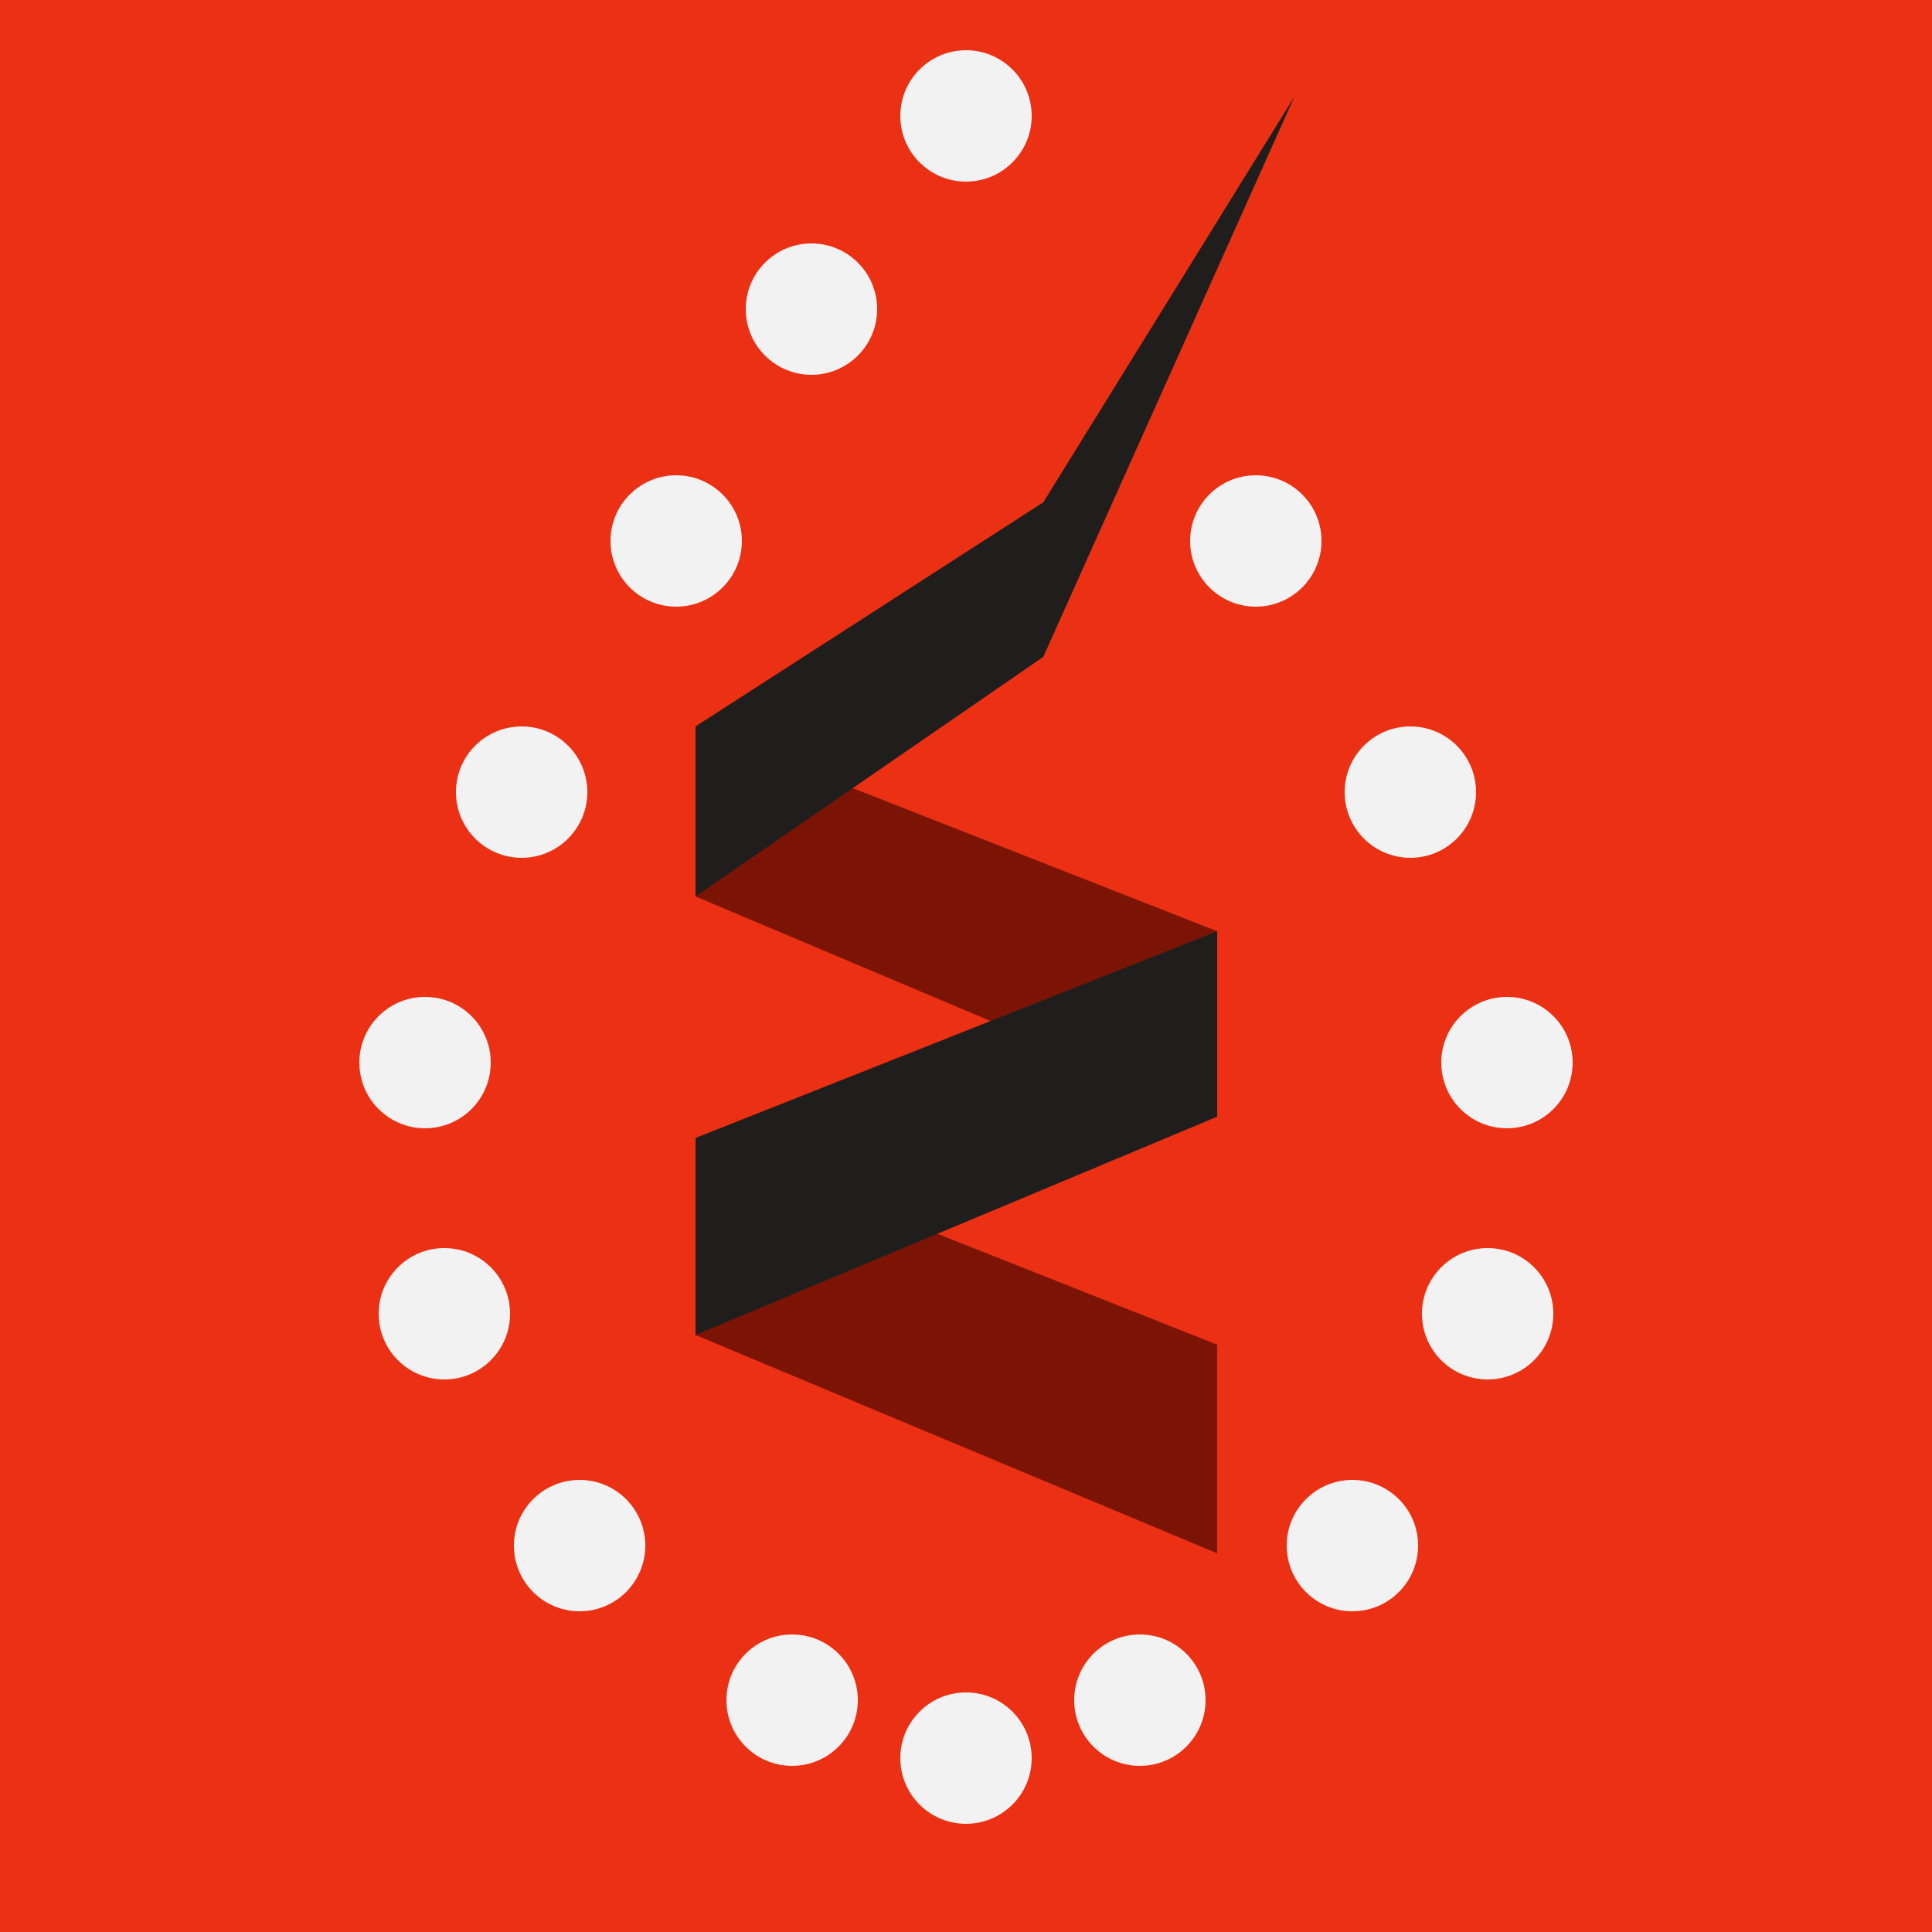
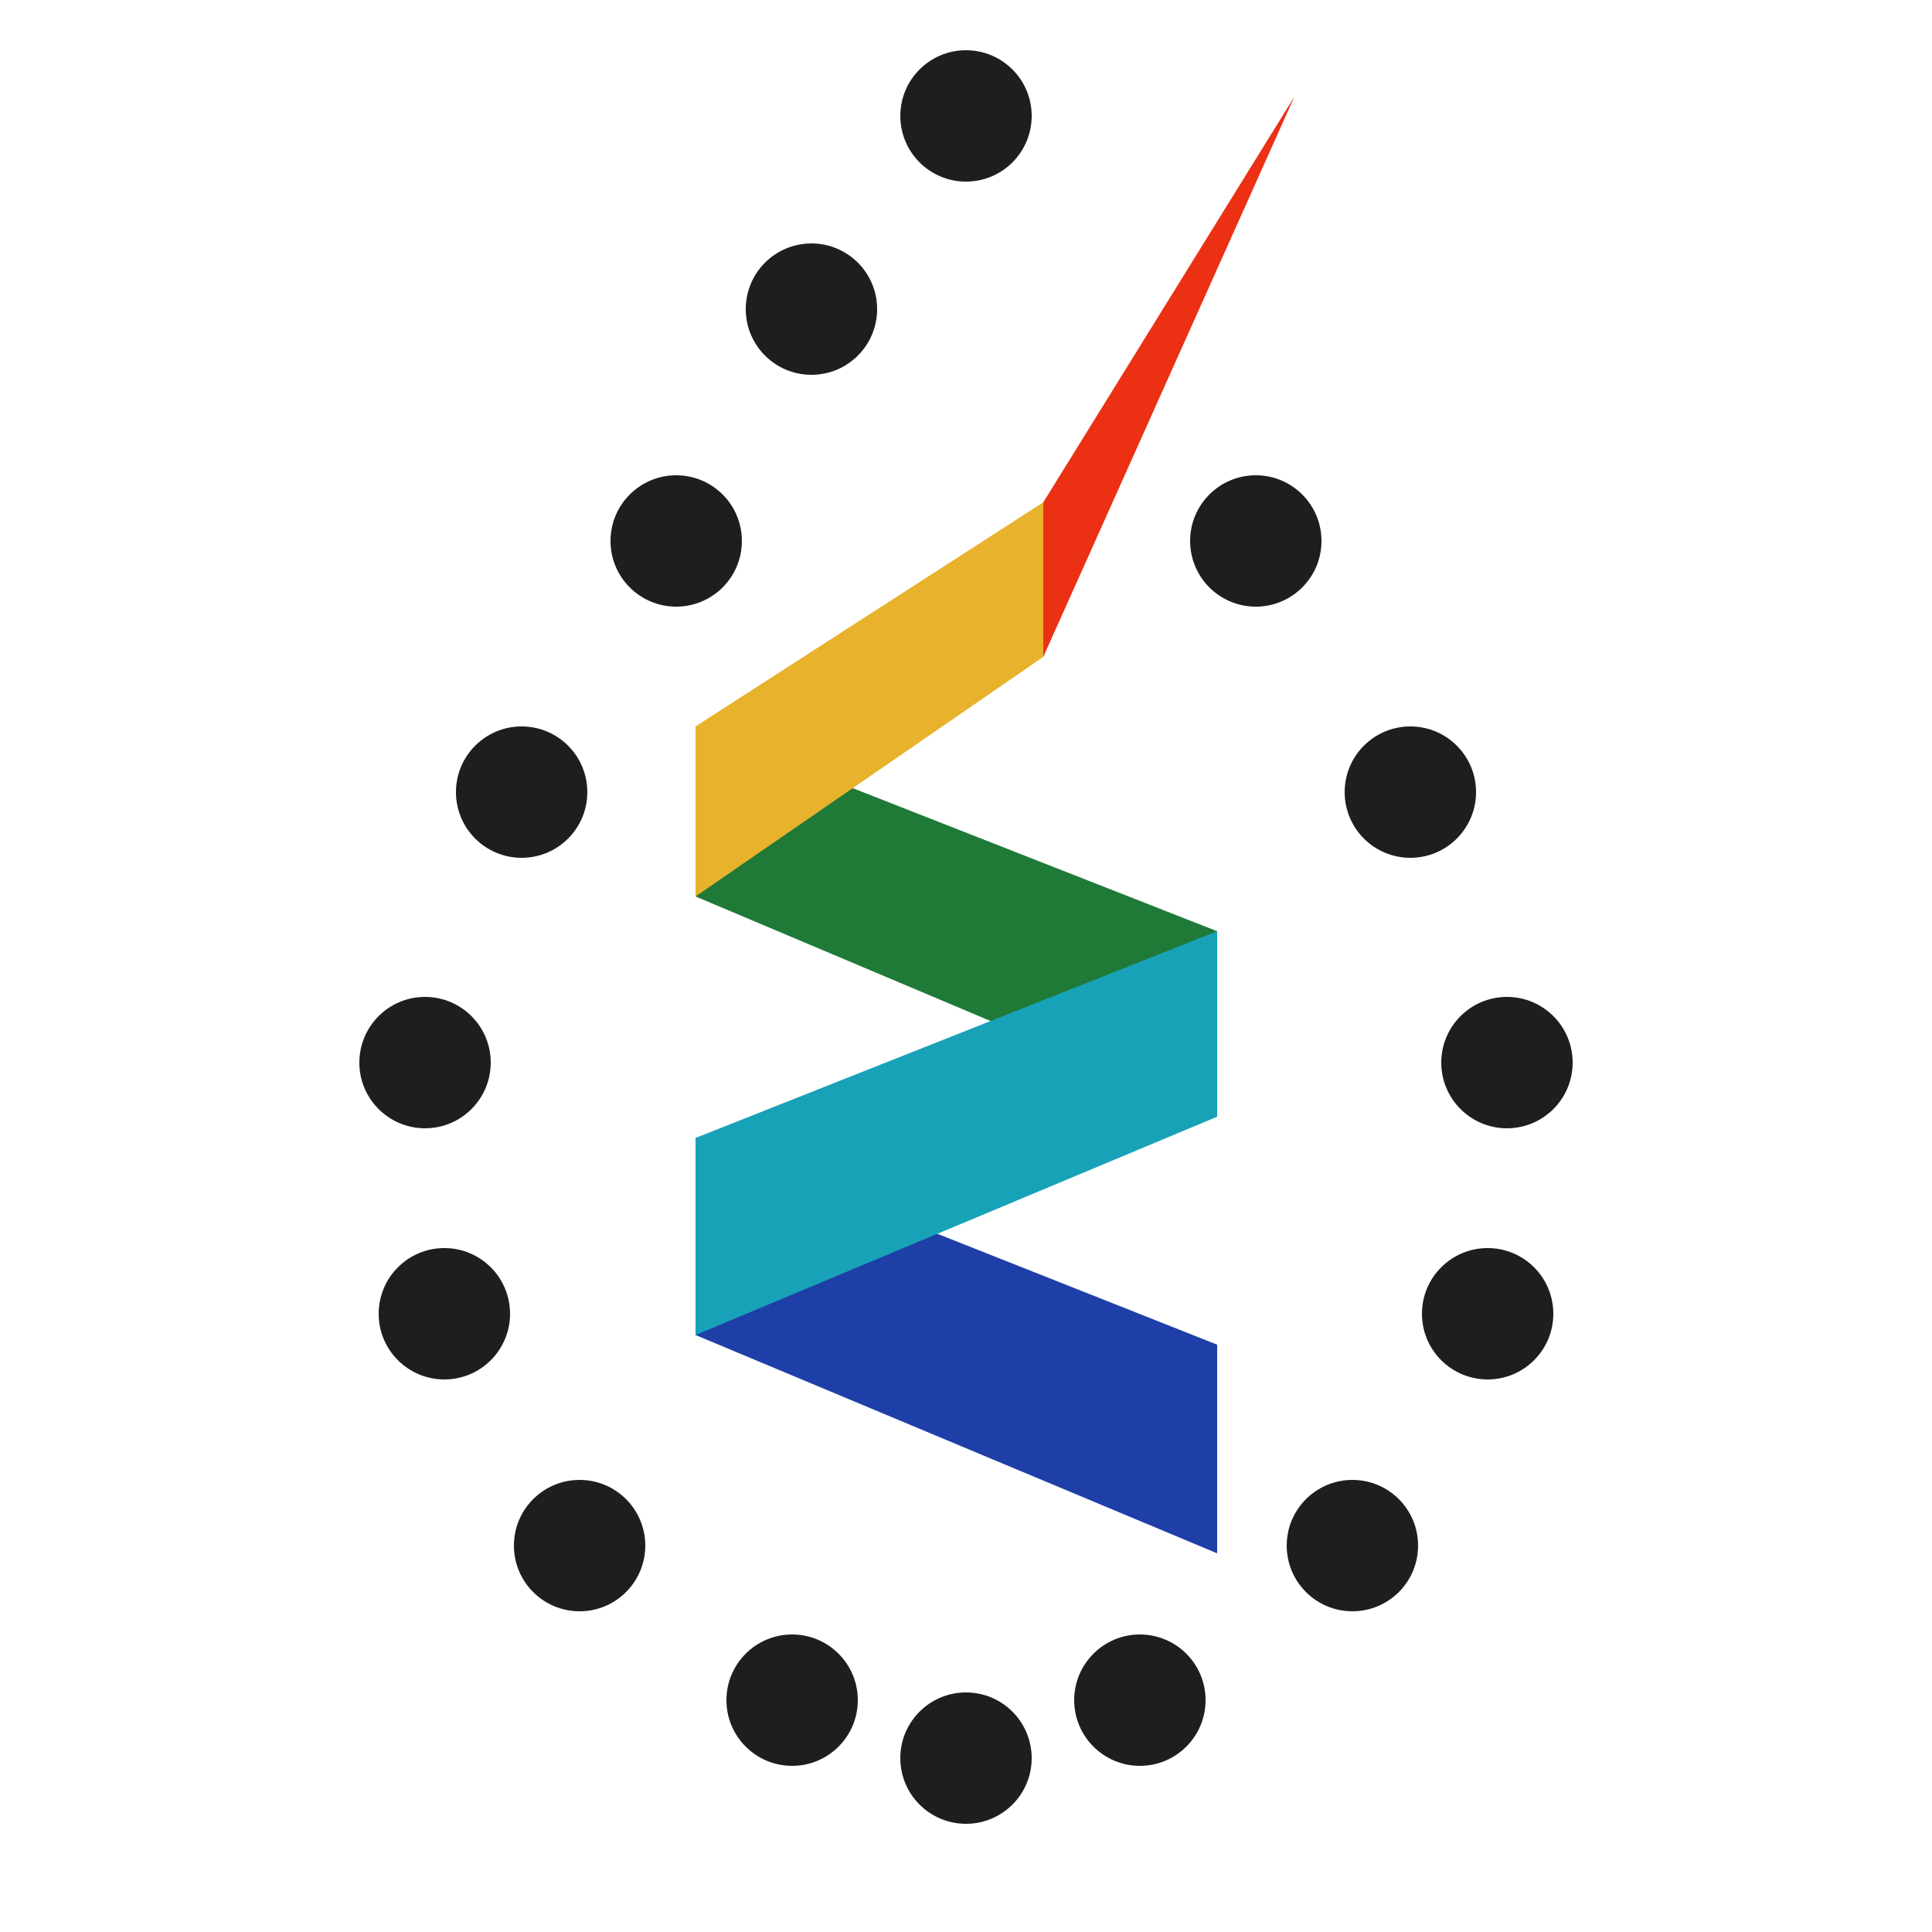
<svg xmlns="http://www.w3.org/2000/svg" viewBox="0 0 100 100" width="100" height="100" role="img" aria-label="TorchRef">
-   <rect x="0" y="0" width="100" height="100" fill="#ec3013" />
-   <g fill="#f3f2f2">
+   <g fill="#201e1d">
    <circle cx="50" cy="6" r="3.4" />
    <circle cx="42" cy="16" r="3.4" />
    <circle cx="35" cy="28" r="3.4" />
    <circle cx="27" cy="41" r="3.4" />
    <circle cx="22" cy="55" r="3.4" />
    <circle cx="23" cy="68" r="3.4" />
    <circle cx="30" cy="80" r="3.4" />
    <circle cx="41" cy="88" r="3.4" />
    <circle cx="50" cy="91" r="3.4" />
    <circle cx="59" cy="88" r="3.4" />
    <circle cx="70" cy="80" r="3.4" />
    <circle cx="77" cy="68" r="3.4" />
    <circle cx="78" cy="55" r="3.4" />
    <circle cx="73" cy="41" r="3.4" />
    <circle cx="65" cy="28" r="3.4" />
  </g>
-   <g fill="#7c1405">
-     <polygon points="63,69.6 36,58.9 36,69.1 63,80.4" />
-     <polygon points="63,48.2 36,37.6 36,46.4 63,57.8" />
-   </g>
-   <g fill="#201e1d">
-     <polygon points="36,58.9 63,48.2 63,57.8 36,69.1" />
-     <polygon points="36,37.6 54,26 54,34 36,46.4" />
-     <polygon points="54,26 67,5 54,34" />
-   </g>
+   <polygon points="63,69.6 36,58.9 36,69.1 63,80.4" fill="#1f3fa8" />
+   <polygon points="63,48.2 36,37.6 36,46.4 63,57.8" fill="#1f7a38" />
+   <polygon points="36,58.9 63,48.2 63,57.8 36,69.1" fill="#17a2b8" />
+   <polygon points="36,37.6 54,26 54,34 36,46.4" fill="#e8b22c" />
+   <polygon points="54,26 67,5 54,34" fill="#ec3013" />
</svg>
